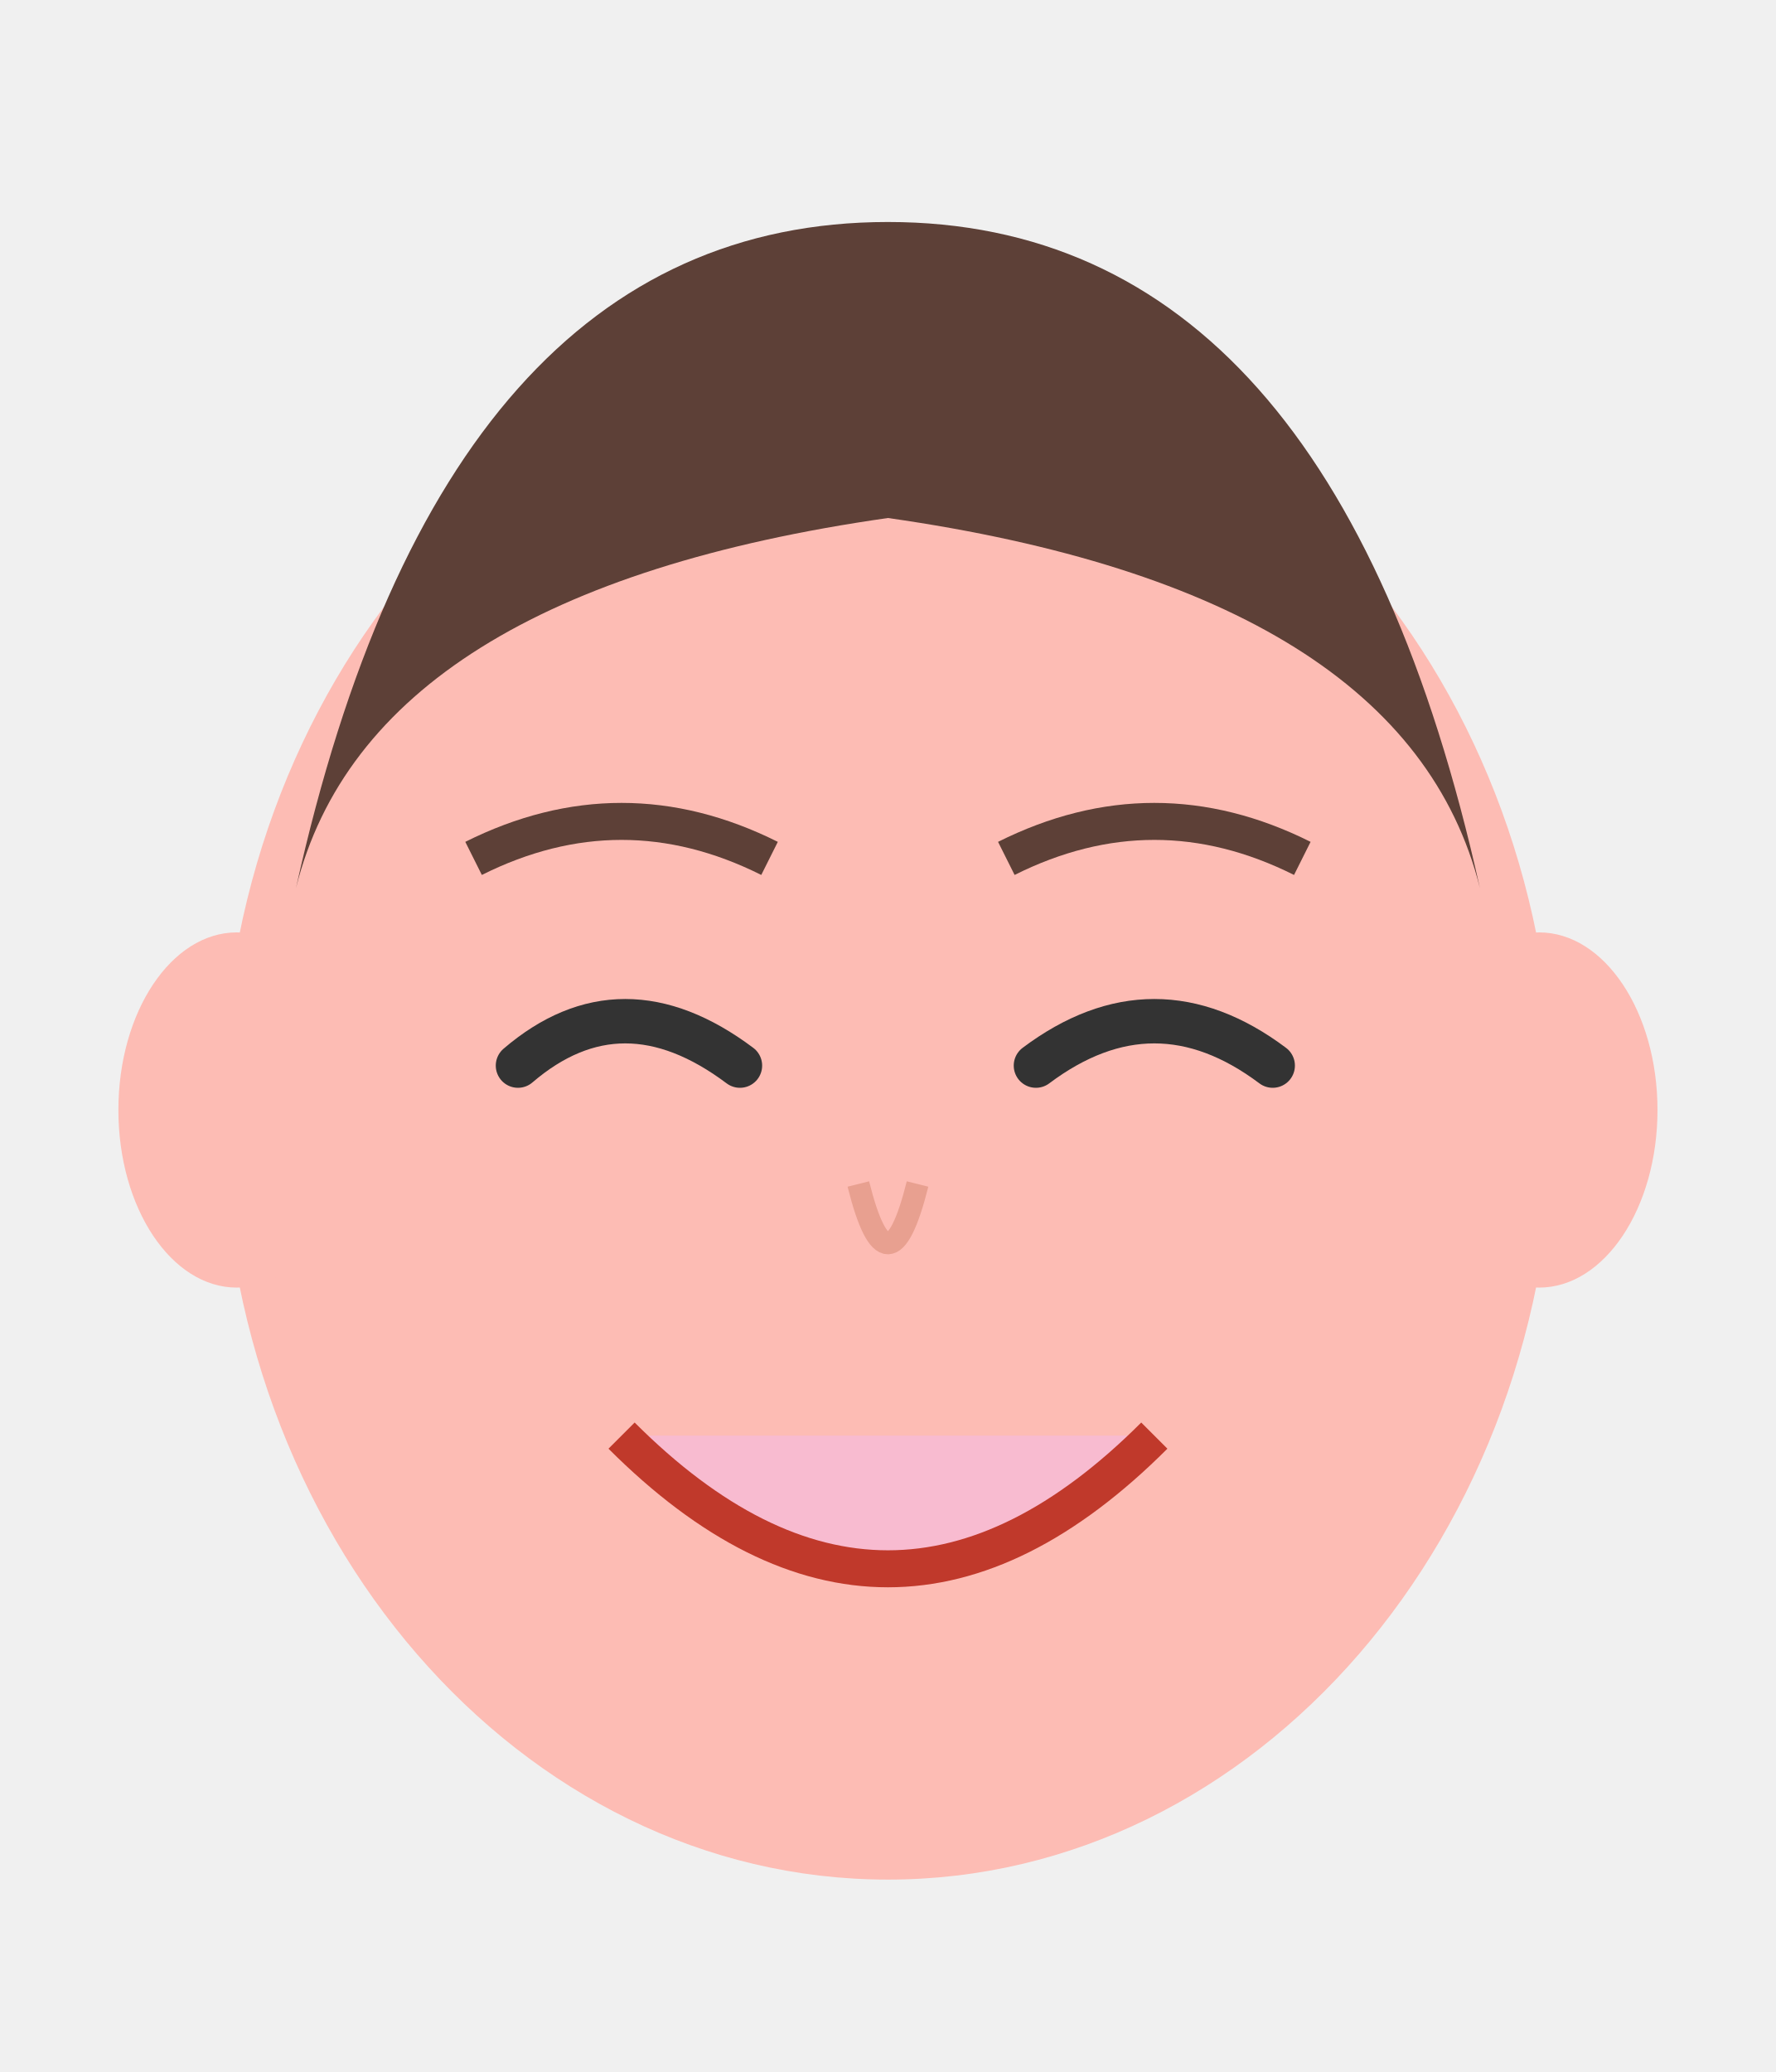
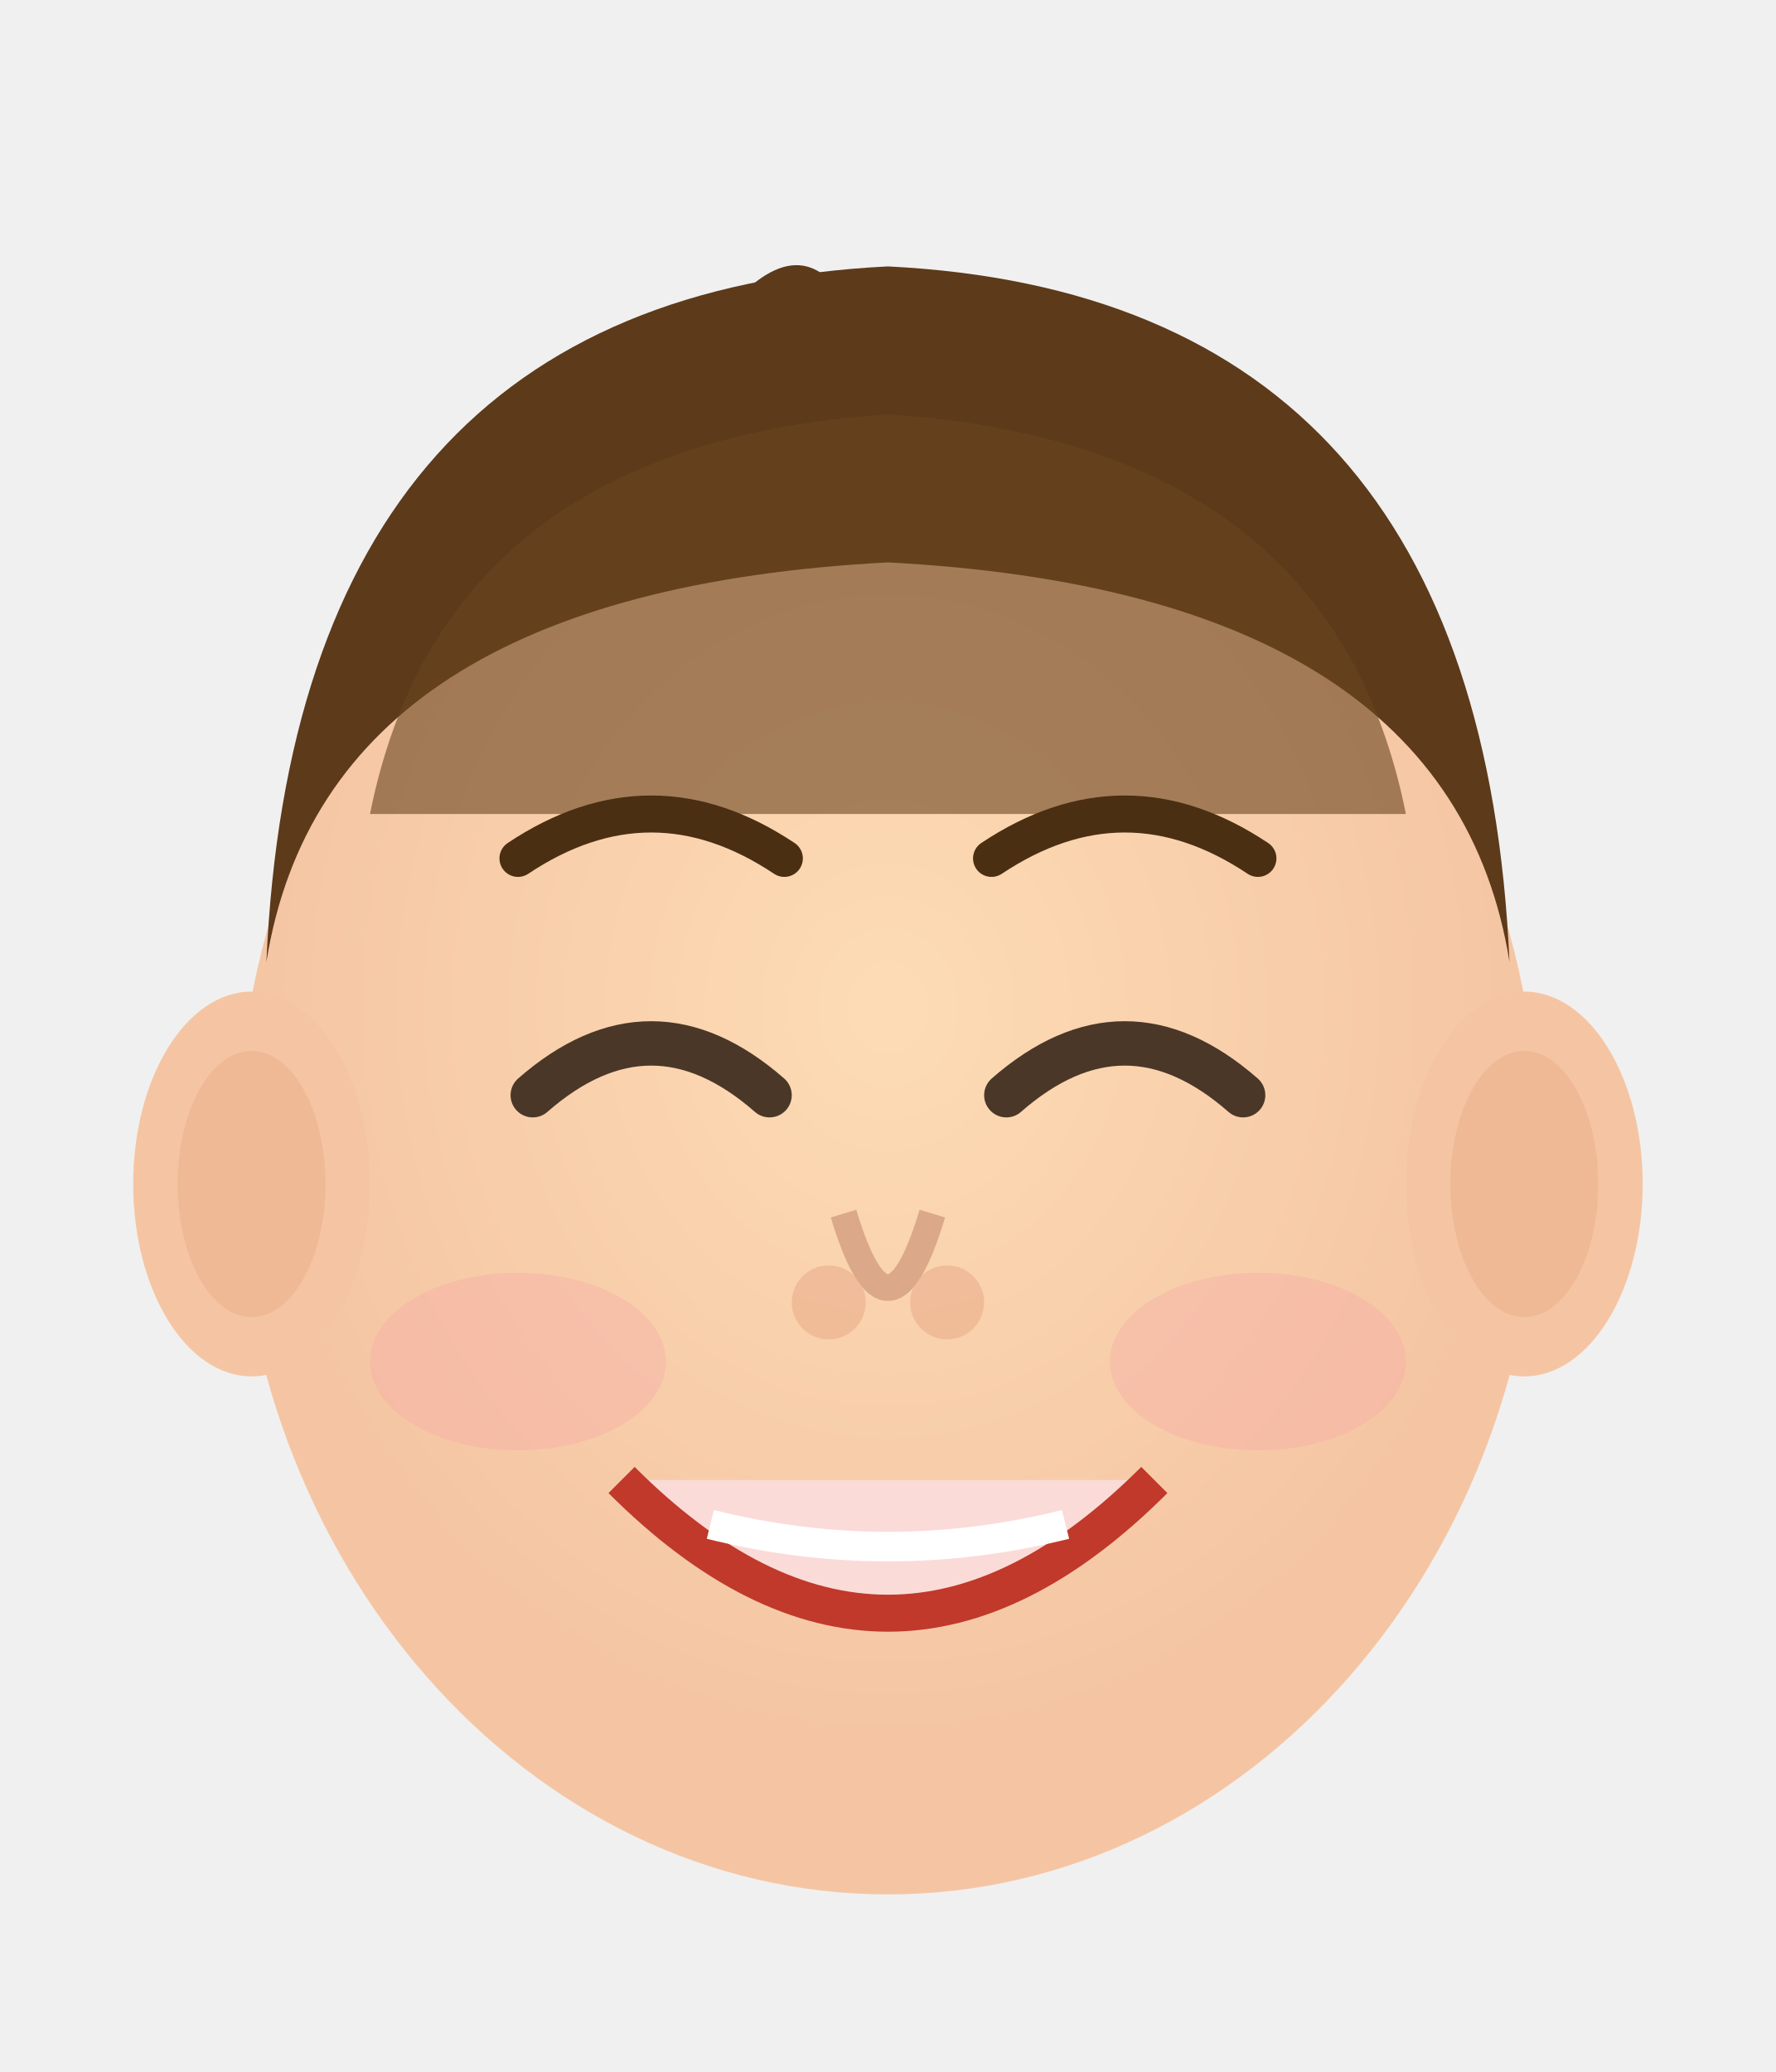
<svg xmlns="http://www.w3.org/2000/svg" viewBox="0 0 120 140">
-   <ellipse cx="60" cy="75" rx="45" ry="52" fill="#FDBCB4" />
-   <path d="M20 60 Q30 15 60 15 Q90 15 100 60 Q95 40 60 35 Q25 40 20 60" fill="#5D4037" />
-   <path d="M35 72 Q42 66 50 72" stroke="#333" stroke-width="3" fill="none" stroke-linecap="round" />
-   <path d="M70 72 Q78 66 86 72" stroke="#333" stroke-width="3" fill="none" stroke-linecap="round" />
-   <path d="M32 58 Q42 53 52 58" stroke="#5D4037" stroke-width="2.5" fill="none" />
-   <path d="M68 58 Q78 53 88 58" stroke="#5D4037" stroke-width="2.5" fill="none" />
-   <path d="M58 80 Q60 88 62 80" stroke="#E8A090" stroke-width="1.5" fill="none" />
-   <path d="M42 97 Q60 115 78 97" stroke="#C0392B" stroke-width="2.5" fill="#F8BBD0" />
-   <ellipse cx="16" cy="75" rx="8" ry="12" fill="#FDBCB4" />
-   <ellipse cx="104" cy="75" rx="8" ry="12" fill="#FDBCB4" />
+   <defs>
+     <radialGradient id="skin-h" cx="50%" cy="40%">
+       <stop offset="0%" stop-color="#FDDCB5" />
+       <stop offset="100%" stop-color="#F5C5A3" />
+     </radialGradient>
+   </defs>
+   <ellipse cx="60" cy="78" rx="44" ry="50" fill="url(#skin-h)" />
+   <ellipse cx="17" cy="80" rx="8" ry="13" fill="#F5C5A3" />
+   <ellipse cx="17" cy="80" rx="5" ry="9" fill="#EAAE8A" opacity="0.5" />
+   <ellipse cx="103" cy="80" rx="8" ry="13" fill="#F5C5A3" />
+   <ellipse cx="103" cy="80" rx="5" ry="9" fill="#EAAE8A" opacity="0.5" />
+   <path d="M18 65 Q20 20 60 18 Q100 20 102 65 Q98 40 60 38 Q22 40 18 65" fill="#5D3A1A" />
+   <path d="M25 55 Q30 30 60 28 Q90 30 95 55" fill="#6B4520" opacity="0.6" />
+   <path d="M50 20 Q55 15 58 22" fill="#5D3A1A" />
+   <path d="M35 58 Q44 52 53 58" stroke="#4A2F12" stroke-width="2.5" fill="none" stroke-linecap="round" />
+   <path d="M67 58 Q76 52 85 58" stroke="#4A2F12" stroke-width="2.5" fill="none" stroke-linecap="round" />
+   <path d="M36 74 Q44 67 52 74" stroke="#4A3728" stroke-width="3" fill="none" stroke-linecap="round" />
+   <path d="M68 74 Q76 67 84 74" stroke="#4A3728" stroke-width="3" fill="none" stroke-linecap="round" />
+   <path d="M57 82 Q60 92 63 82" stroke="#DBA88A" stroke-width="1.8" fill="none" />
+   <circle cx="56" cy="88" r="2.5" fill="#EAAE8A" opacity="0.6" />
+   <circle cx="64" cy="88" r="2.5" fill="#EAAE8A" opacity="0.6" />
+   <path d="M42 100 Q60 118 78 100" stroke="#C0392B" stroke-width="2.5" fill="#FADBD8" />
+   <path d="M48 103 Q60 106 72 103" stroke="white" stroke-width="2" fill="none" />
+   <ellipse cx="35" cy="92" rx="10" ry="6" fill="#F5A5A5" opacity="0.35" />
+   <ellipse cx="85" cy="92" rx="10" ry="6" fill="#F5A5A5" opacity="0.35" />
</svg>
